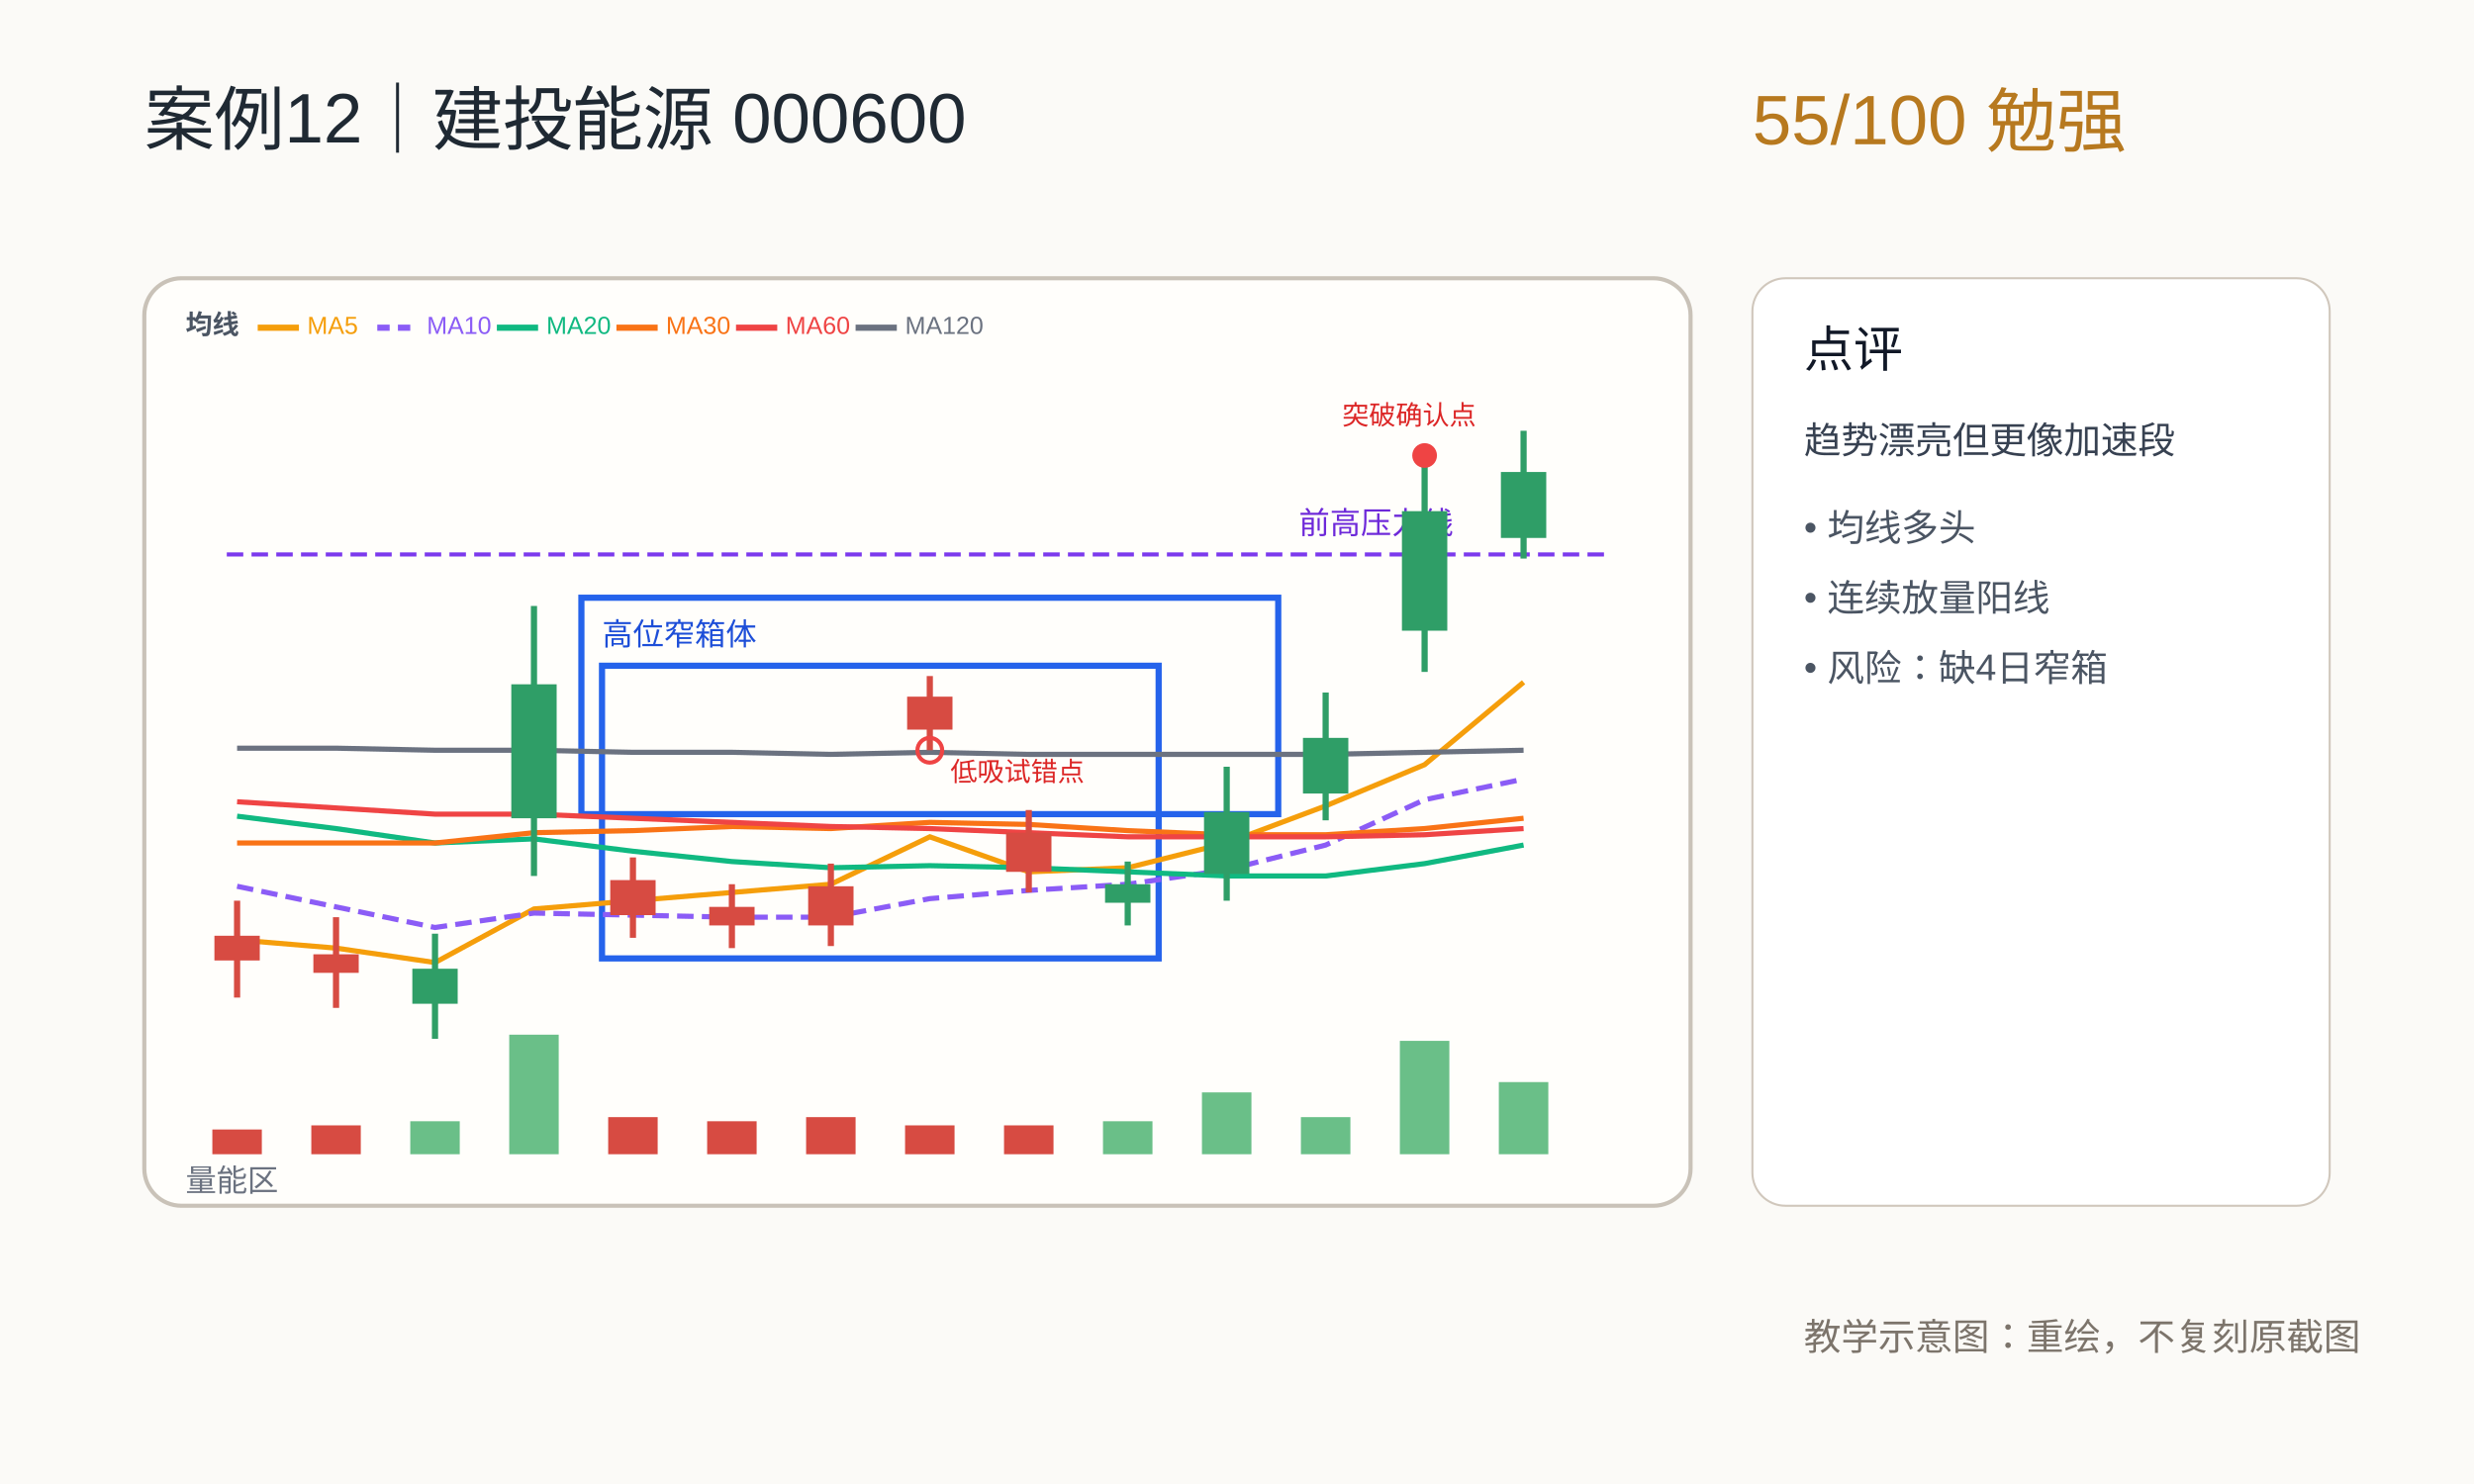
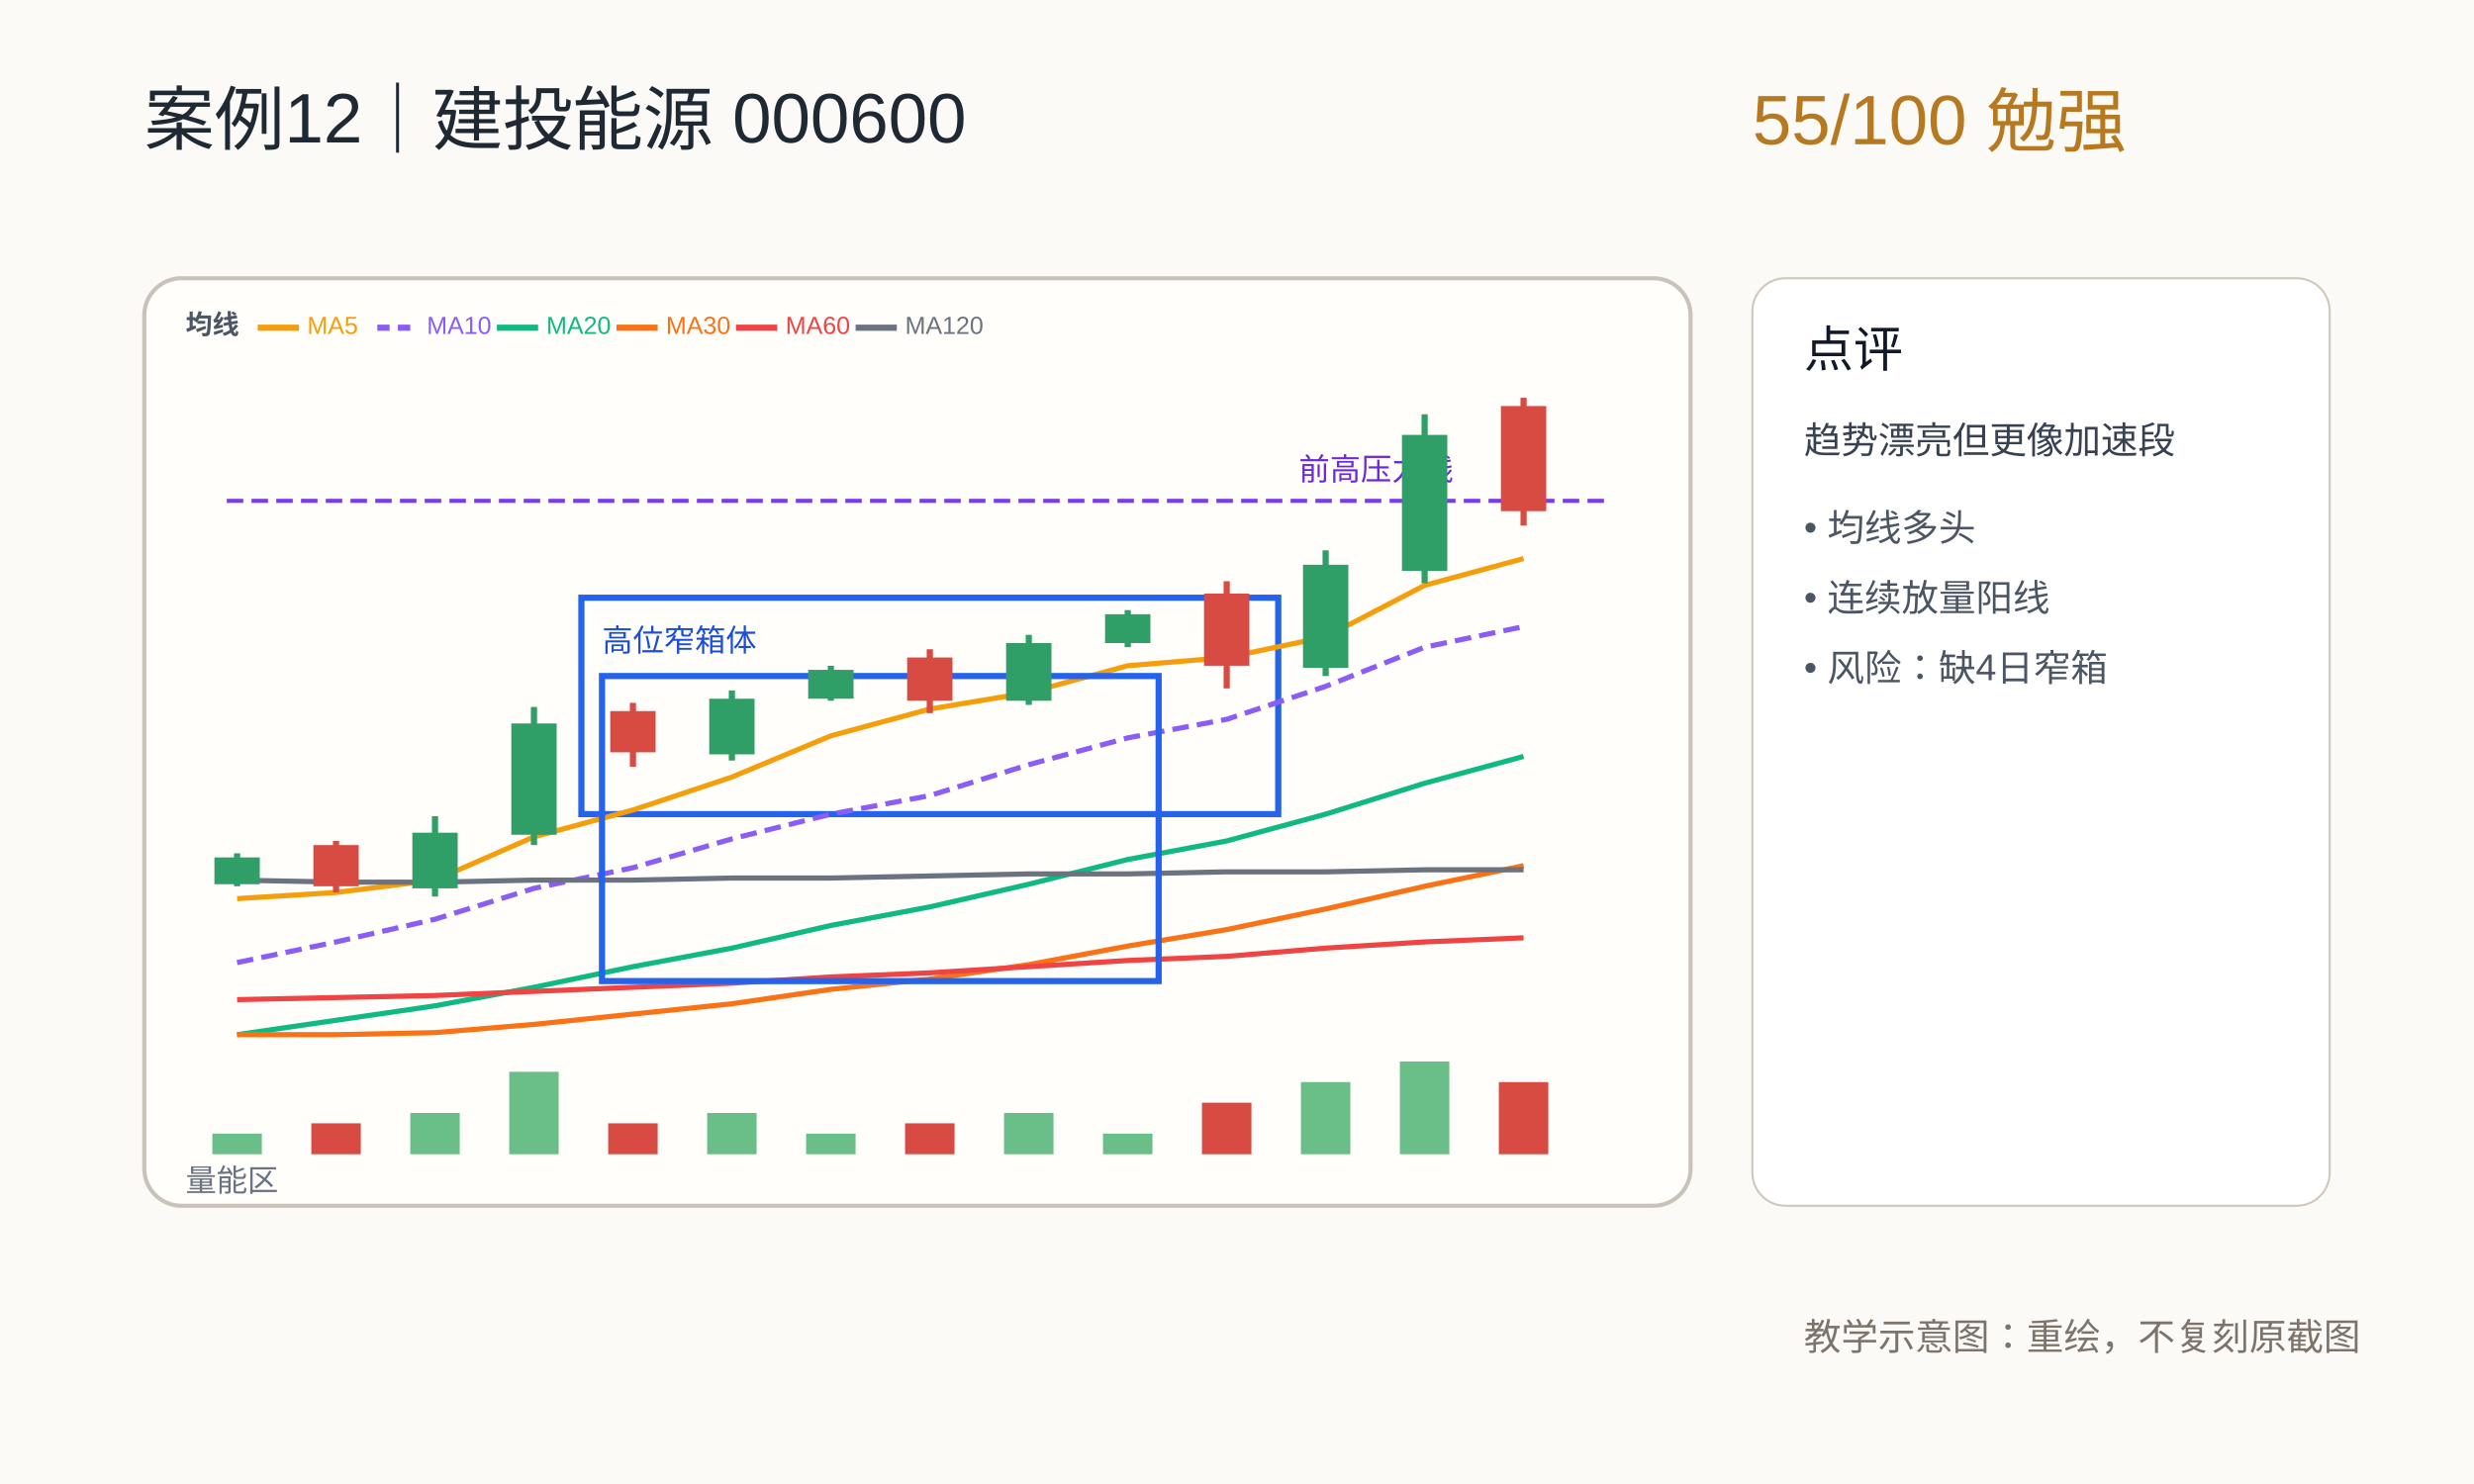
<svg xmlns="http://www.w3.org/2000/svg" width="1200" height="720" viewBox="0 0 1200 720">
  <rect width="1200" height="720" fill="#fbfaf7" />
  <rect x="70" y="135" width="750" height="450" rx="18" fill="#fffefb" stroke="#c9c2b8" stroke-width="2" />
  <text x="70" y="70" font-size="34" font-family="PingFang SC, Arial" fill="#1f2933">案例12｜建投能源 000600</text>
  <text x="850" y="70" font-size="34" font-family="PingFang SC, Arial" fill="#b7791f">55/100  勉强</text>
  <rect x="282" y="290" width="338" height="105" fill="none" stroke="#2563eb" stroke-width="3" />
  <text x="90" y="162" font-size="13" font-family="PingFang SC, Arial" fill="#4b5563" font-weight="bold">均线</text>
  <line x1="125" y1="159" x2="145" y2="159" stroke="#f59e0b" stroke-width="3" />
  <text x="149" y="162" font-size="12" font-family="PingFang SC, Arial" fill="#f59e0b">MA5</text>
  <line x1="183" y1="159" x2="203" y2="159" stroke="#8b5cf6" stroke-width="3" stroke-dasharray="6,4" />
  <text x="207" y="162" font-size="12" font-family="PingFang SC, Arial" fill="#8b5cf6">MA10</text>
  <line x1="241" y1="159" x2="261" y2="159" stroke="#10b981" stroke-width="3" />
  <text x="265" y="162" font-size="12" font-family="PingFang SC, Arial" fill="#10b981">MA20</text>
  <line x1="299" y1="159" x2="319" y2="159" stroke="#f97316" stroke-width="3" />
  <text x="323" y="162" font-size="12" font-family="PingFang SC, Arial" fill="#f97316">MA30</text>
  <line x1="357" y1="159" x2="377" y2="159" stroke="#ef4444" stroke-width="3" />
  <text x="381" y="162" font-size="12" font-family="PingFang SC, Arial" fill="#ef4444">MA60</text>
  <line x1="415" y1="159" x2="435" y2="159" stroke="#6b7280" stroke-width="3" />
  <text x="439" y="162" font-size="12" font-family="PingFang SC, Arial" fill="#6b7280">MA120</text>
-   <line x1="110" y1="269" x2="780" y2="269" stroke="#7c3aed" stroke-width="2" stroke-dasharray="8,4" />
-   <text x="630" y="259" font-size="15" font-family="PingFang SC, Arial" fill="#6d28d9">前高压力线</text>
-   <rect x="292" y="323" width="270" height="142" fill="none" stroke="#2563eb" stroke-width="3" />
-   <text x="292" y="313" font-size="15" font-family="PingFang SC, Arial" fill="#1d4ed8">高位窄箱体</text>
-   <polyline points="115,456 163,460 211,467 259,441 307,437 355,433 403,429 451,406 499,423 547,421 595,409 643,391 691,371 739,331" fill="none" stroke="#f59e0b" stroke-width="2.5" />
-   <polyline points="115,430 163,440 211,450 259,443 307,444 355,445 403,445 451,436 499,432 547,429 595,422 643,410 691,388 739,378" fill="none" stroke="#8b5cf6" stroke-width="2.5" stroke-dasharray="8,4" />
-   <polyline points="115,396 163,402 211,409 259,407 307,413 355,418 403,421 451,420 499,421 547,423 595,425 643,425 691,419 739,410" fill="none" stroke="#10b981" stroke-width="2.5" />
-   <polyline points="115,409 163,409 211,409 259,404 307,403 355,401 403,402 451,399 499,400 547,403 595,405 643,405 691,402 739,397" fill="none" stroke="#f97316" stroke-width="2.5" />
-   <polyline points="115,389 163,392 211,395 259,395 307,397 355,399 403,401 451,402 499,404 547,406 595,406 643,406 691,405 739,402" fill="none" stroke="#ef4444" stroke-width="2.5" />
-   <polyline points="115,363 163,363 211,364 259,364 307,365 355,365 403,366 451,365 499,366 547,366 595,366 643,366 691,365 739,364" fill="none" stroke="#6b7280" stroke-width="2.5" />
-   <line x1="115" y1="437" x2="115" y2="484" stroke="#d74b42" stroke-width="3" />
-   <rect x="104" y="454" width="22" height="12" fill="#d74b42" />
-   <line x1="163" y1="445" x2="163" y2="489" stroke="#d74b42" stroke-width="3" />
-   <rect x="152" y="463" width="22" height="9" fill="#d74b42" />
-   <line x1="211" y1="453" x2="211" y2="504" stroke="#2f9e67" stroke-width="3" />
-   <rect x="200" y="470" width="22" height="17" fill="#2f9e67" />
-   <line x1="259" y1="294" x2="259" y2="425" stroke="#2f9e67" stroke-width="3" />
-   <rect x="248" y="332" width="22" height="65" fill="#2f9e67" />
-   <line x1="307" y1="416" x2="307" y2="455" stroke="#d74b42" stroke-width="3" />
-   <rect x="296" y="427" width="22" height="17" fill="#d74b42" />
-   <line x1="355" y1="429" x2="355" y2="460" stroke="#d74b42" stroke-width="3" />
-   <rect x="344" y="440" width="22" height="9" fill="#d74b42" />
-   <line x1="403" y1="419" x2="403" y2="459" stroke="#d74b42" stroke-width="3" />
-   <rect x="392" y="430" width="22" height="19" fill="#d74b42" />
-   <line x1="451" y1="328" x2="451" y2="364" stroke="#d74b42" stroke-width="3" />
-   <rect x="440" y="338" width="22" height="16" fill="#d74b42" />
-   <line x1="499" y1="393" x2="499" y2="433" stroke="#d74b42" stroke-width="3" />
-   <rect x="488" y="404" width="22" height="19" fill="#d74b42" />
-   <line x1="547" y1="418" x2="547" y2="449" stroke="#2f9e67" stroke-width="3" />
-   <rect x="536" y="429" width="22" height="9" fill="#2f9e67" />
-   <line x1="595" y1="372" x2="595" y2="437" stroke="#2f9e67" stroke-width="3" />
-   <rect x="584" y="394" width="22" height="30" fill="#2f9e67" />
-   <line x1="643" y1="336" x2="643" y2="398" stroke="#2f9e67" stroke-width="3" />
-   <rect x="632" y="358" width="22" height="27" fill="#2f9e67" />
-   <line x1="691" y1="221" x2="691" y2="326" stroke="#2f9e67" stroke-width="3" />
-   <rect x="680" y="248" width="22" height="58" fill="#2f9e67" />
-   <line x1="739" y1="209" x2="739" y2="271" stroke="#2f9e67" stroke-width="3" />
-   <rect x="728" y="229" width="22" height="32" fill="#2f9e67" />
-   <rect x="103" y="548" width="24" height="12" fill="#d74b42" />
-   <rect x="151" y="546" width="24" height="14" fill="#d74b42" />
-   <rect x="199" y="544" width="24" height="16" fill="#6abf88" />
-   <rect x="247" y="502" width="24" height="58" fill="#6abf88" />
-   <rect x="295" y="542" width="24" height="18" fill="#d74b42" />
-   <rect x="343" y="544" width="24" height="16" fill="#d74b42" />
-   <rect x="391" y="542" width="24" height="18" fill="#d74b42" />
-   <rect x="439" y="546" width="24" height="14" fill="#d74b42" />
-   <rect x="487" y="546" width="24" height="14" fill="#d74b42" />
-   <rect x="535" y="544" width="24" height="16" fill="#6abf88" />
-   <rect x="583" y="530" width="24" height="30" fill="#6abf88" />
-   <rect x="631" y="542" width="24" height="18" fill="#6abf88" />
-   <rect x="679" y="505" width="24" height="55" fill="#6abf88" />
-   <rect x="727" y="525" width="24" height="35" fill="#6abf88" />
+   <polyline points="115,436 163,433 211,427 259,406 307,393 355,377 403,357 451,344 499,336 547,323 595,319 643,309 691,284 739,271" fill="none" stroke="#f59e0b" stroke-width="2.5" />
+   <polyline points="115,467 163,457 211,446 259,431 307,421 355,407 403,395 451,386 499,371 547,358 595,349 643,333 691,314 739,304" fill="none" stroke="#8b5cf6" stroke-width="2.5" stroke-dasharray="8,4" />
+   <polyline points="115,502 163,495 211,488 259,479 307,469 355,460 403,449 451,440 499,429 547,417 595,408 643,395 691,380 739,367" fill="none" stroke="#10b981" stroke-width="2.5" />
+   <polyline points="115,502 163,502 211,501 259,497 307,492 355,487 403,480 451,475 499,468 547,459 595,451 643,441 691,430 739,420" fill="none" stroke="#f97316" stroke-width="2.5" />
+   <polyline points="115,485 163,484 211,483 259,481 307,479 355,477 403,474 451,472 499,469 547,466 595,464 643,460 691,457 739,455" fill="none" stroke="#ef4444" stroke-width="2.5" />
+   <polyline points="115,427 163,428 211,428 259,427 307,427 355,426 403,426 451,425 499,424 547,424 595,423 643,423 691,422 739,422" fill="none" stroke="#6b7280" stroke-width="2.5" />
+   <line x1="110" y1="243" x2="780" y2="243" stroke="#7c3aed" stroke-width="2" stroke-dasharray="8,4" />
+   <text x="630" y="233" font-size="15" font-family="PingFang SC, Arial" fill="#6d28d9">前高压力线</text>
+   <rect x="292" y="328" width="270" height="148" fill="none" stroke="#2563eb" stroke-width="3" />
+   <text x="292" y="316" font-size="15" font-family="PingFang SC, Arial" fill="#1d4ed8">高位窄箱体</text>
+   <line x1="115" y1="414" x2="115" y2="430" stroke="#2f9e67" stroke-width="3" />
+   <rect x="104" y="416" width="22" height="13" fill="#2f9e67" />
+   <line x1="163" y1="408" x2="163" y2="433" stroke="#d74b42" stroke-width="3" />
+   <rect x="152" y="410" width="22" height="20" fill="#d74b42" />
+   <line x1="211" y1="396" x2="211" y2="435" stroke="#2f9e67" stroke-width="3" />
+   <rect x="200" y="404" width="22" height="27" fill="#2f9e67" />
+   <line x1="259" y1="343" x2="259" y2="410" stroke="#2f9e67" stroke-width="3" />
+   <rect x="248" y="351" width="22" height="54" fill="#2f9e67" />
+   <line x1="307" y1="341" x2="307" y2="372" stroke="#d74b42" stroke-width="3" />
+   <rect x="296" y="345" width="22" height="20" fill="#d74b42" />
+   <line x1="355" y1="335" x2="355" y2="369" stroke="#2f9e67" stroke-width="3" />
+   <rect x="344" y="339" width="22" height="27" fill="#2f9e67" />
+   <line x1="403" y1="323" x2="403" y2="340" stroke="#2f9e67" stroke-width="3" />
+   <rect x="392" y="325" width="22" height="14" fill="#2f9e67" />
+   <line x1="451" y1="315" x2="451" y2="346" stroke="#d74b42" stroke-width="3" />
+   <rect x="440" y="319" width="22" height="21" fill="#d74b42" />
+   <line x1="499" y1="308" x2="499" y2="342" stroke="#2f9e67" stroke-width="3" />
+   <rect x="488" y="312" width="22" height="28" fill="#2f9e67" />
+   <line x1="547" y1="296" x2="547" y2="314" stroke="#2f9e67" stroke-width="3" />
+   <rect x="536" y="298" width="22" height="14" fill="#2f9e67" />
+   <line x1="595" y1="282" x2="595" y2="334" stroke="#d74b42" stroke-width="3" />
+   <rect x="584" y="288" width="22" height="35" fill="#d74b42" />
+   <line x1="643" y1="267" x2="643" y2="328" stroke="#2f9e67" stroke-width="3" />
+   <rect x="632" y="274" width="22" height="50" fill="#2f9e67" />
+   <line x1="691" y1="201" x2="691" y2="283" stroke="#2f9e67" stroke-width="3" />
+   <rect x="680" y="211" width="22" height="66" fill="#2f9e67" />
+   <line x1="739" y1="193" x2="739" y2="255" stroke="#d74b42" stroke-width="3" />
+   <rect x="728" y="197" width="22" height="51" fill="#d74b42" />
+   <rect x="103" y="550" width="24" height="10" fill="#6abf88" />
+   <rect x="151" y="545" width="24" height="15" fill="#d74b42" />
+   <rect x="199" y="540" width="24" height="20" fill="#6abf88" />
+   <rect x="247" y="520" width="24" height="40" fill="#6abf88" />
+   <rect x="295" y="545" width="24" height="15" fill="#d74b42" />
+   <rect x="343" y="540" width="24" height="20" fill="#6abf88" />
+   <rect x="391" y="550" width="24" height="10" fill="#6abf88" />
+   <rect x="439" y="545" width="24" height="15" fill="#d74b42" />
+   <rect x="487" y="540" width="24" height="20" fill="#6abf88" />
+   <rect x="535" y="550" width="24" height="10" fill="#6abf88" />
+   <rect x="583" y="535" width="24" height="25" fill="#d74b42" />
+   <rect x="631" y="525" width="24" height="35" fill="#6abf88" />
+   <rect x="679" y="515" width="24" height="45" fill="#6abf88" />
+   <rect x="727" y="525" width="24" height="35" fill="#d74b42" />
  <text x="90" y="578" font-size="15" font-family="PingFang SC, Arial" fill="#6b7280">量能区</text>
-   <circle cx="451" cy="364" r="6" fill="none" stroke="#ef4444" stroke-width="2" />
-   <text x="461" y="379" font-size="13" font-family="PingFang SC, Arial" fill="#dc2626">低吸试错点</text>
-   <circle cx="691" cy="221" r="6" fill="#ef4444" stroke="none" />
-   <text x="651" y="206" font-size="13" font-family="PingFang SC, Arial" fill="#dc2626">突破确认点</text>
  <rect x="850" y="135" width="280" height="450" rx="16" fill="#ffffff" stroke="#d0c7bc" />
  <text x="875" y="178" font-size="24" font-family="PingFang SC, Arial" fill="#111827">点评</text>
  <text x="875" y="220" font-size="18" font-family="PingFang SC, Arial" fill="#374151">趋势漂亮但更像加速段</text>
  <text x="875" y="262" font-size="18" font-family="PingFang SC, Arial" fill="#4b5563">• 均线多头</text>
  <text x="875" y="296" font-size="18" font-family="PingFang SC, Arial" fill="#4b5563">• 连续放量阳线</text>
  <text x="875" y="330" font-size="18" font-family="PingFang SC, Arial" fill="#4b5563">• 风险：缺4日窄箱</text>
  <text x="875" y="655" font-size="18" font-family="PingFang SC, Arial" fill="#7c746b">教学示意图：重绘，不复刻原截图</text>
</svg>
